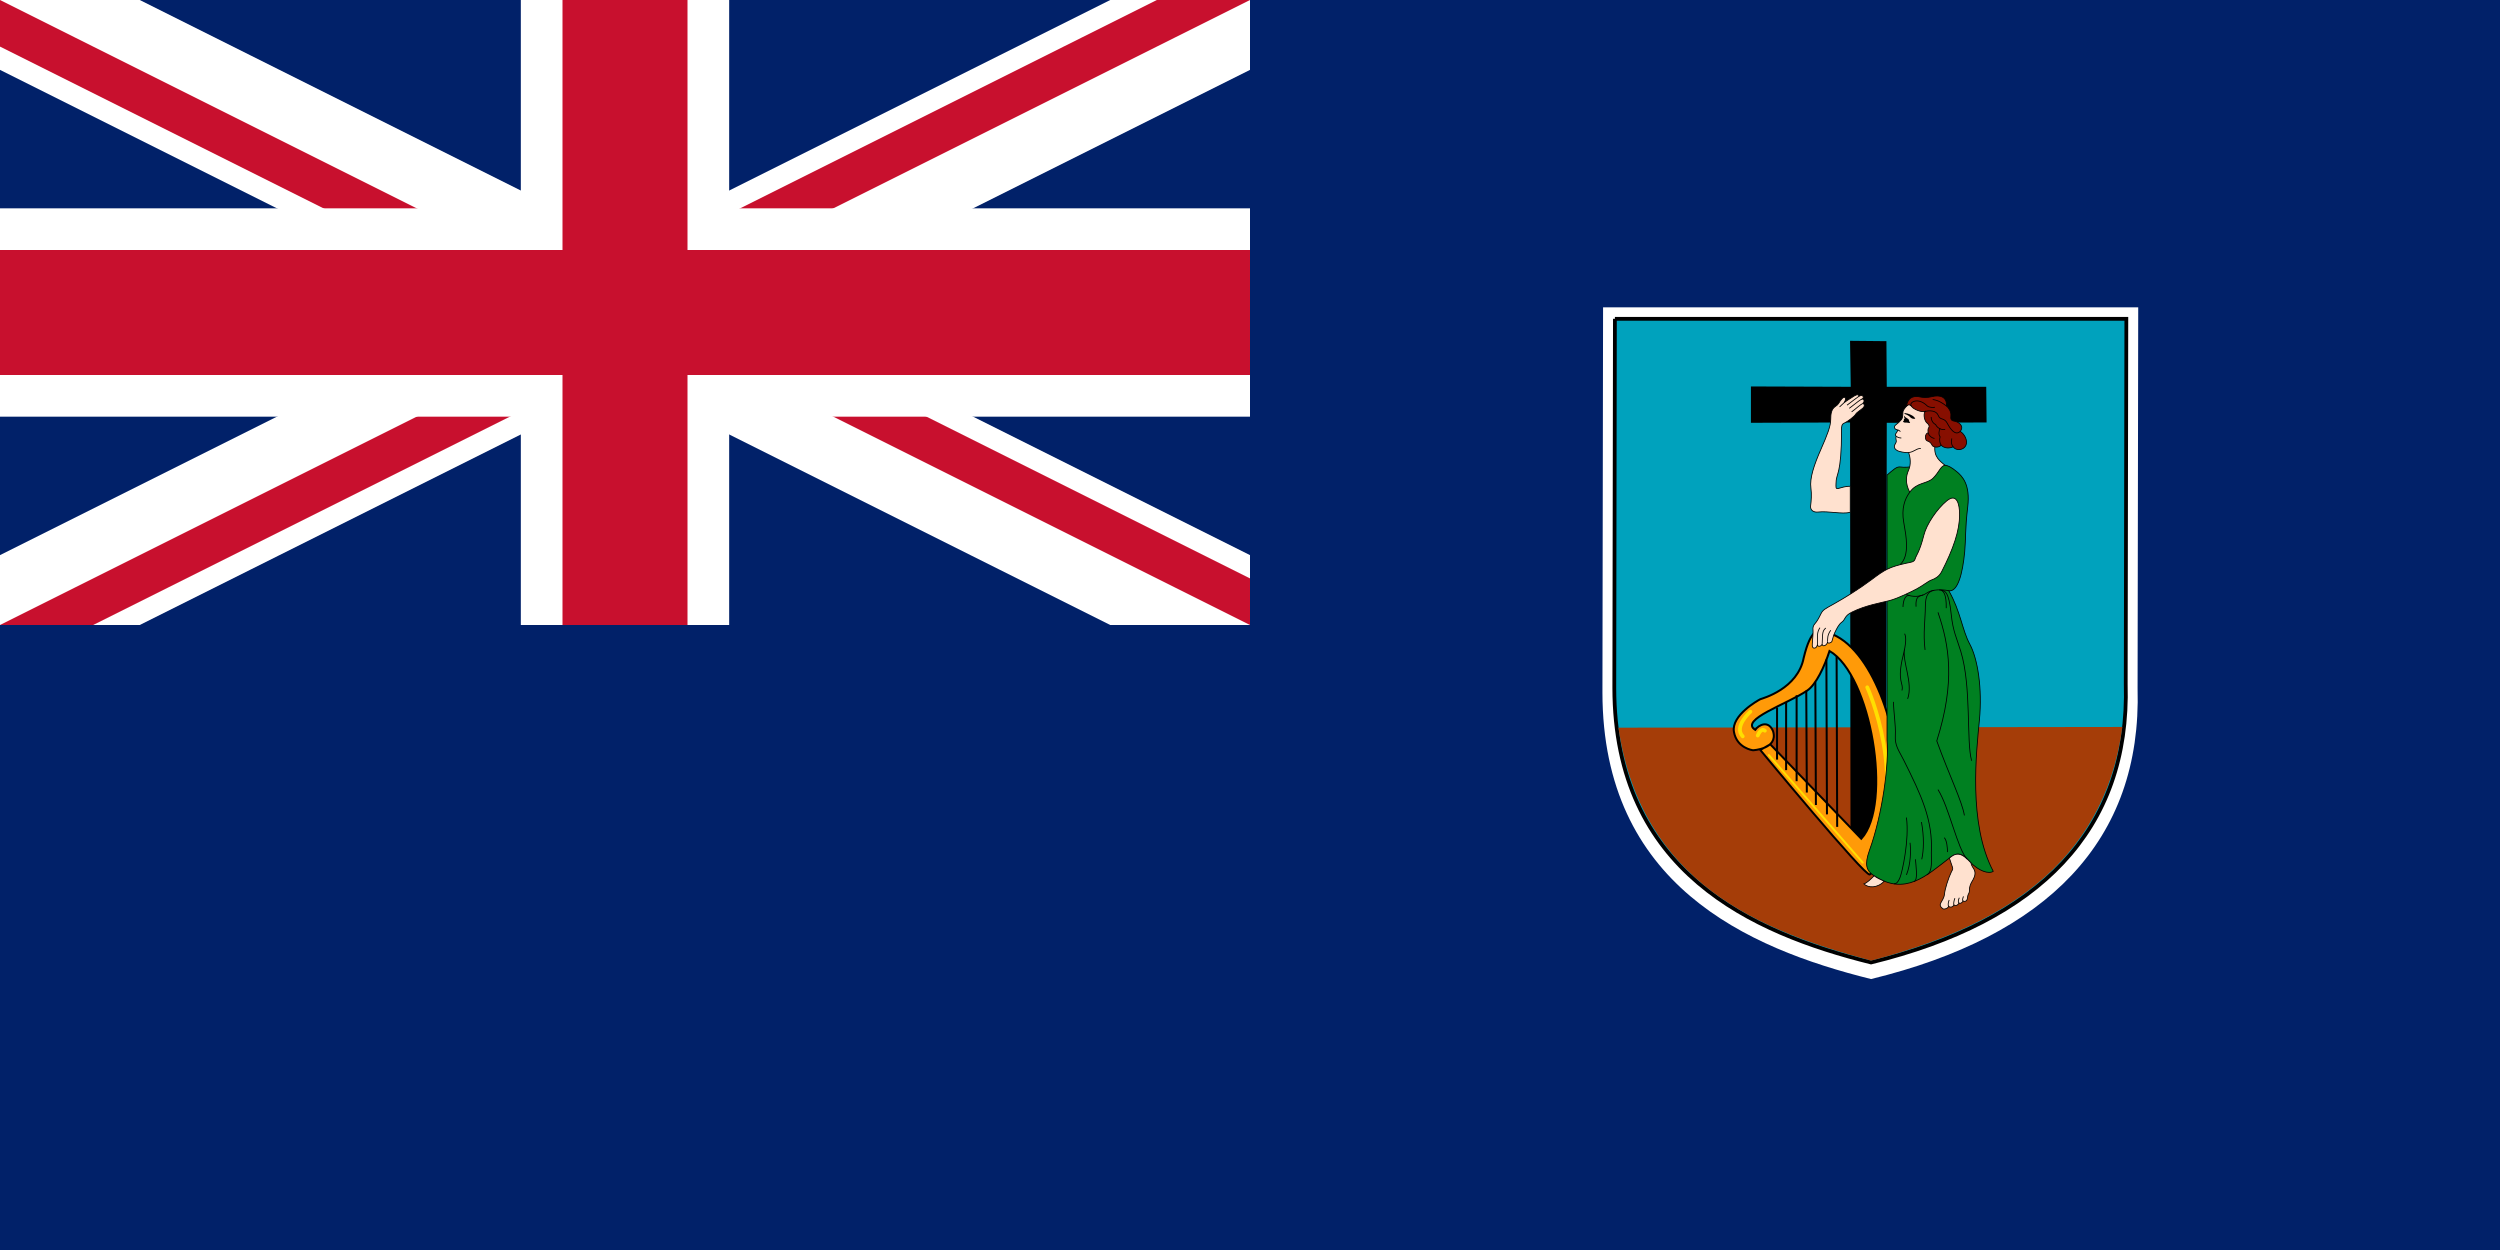
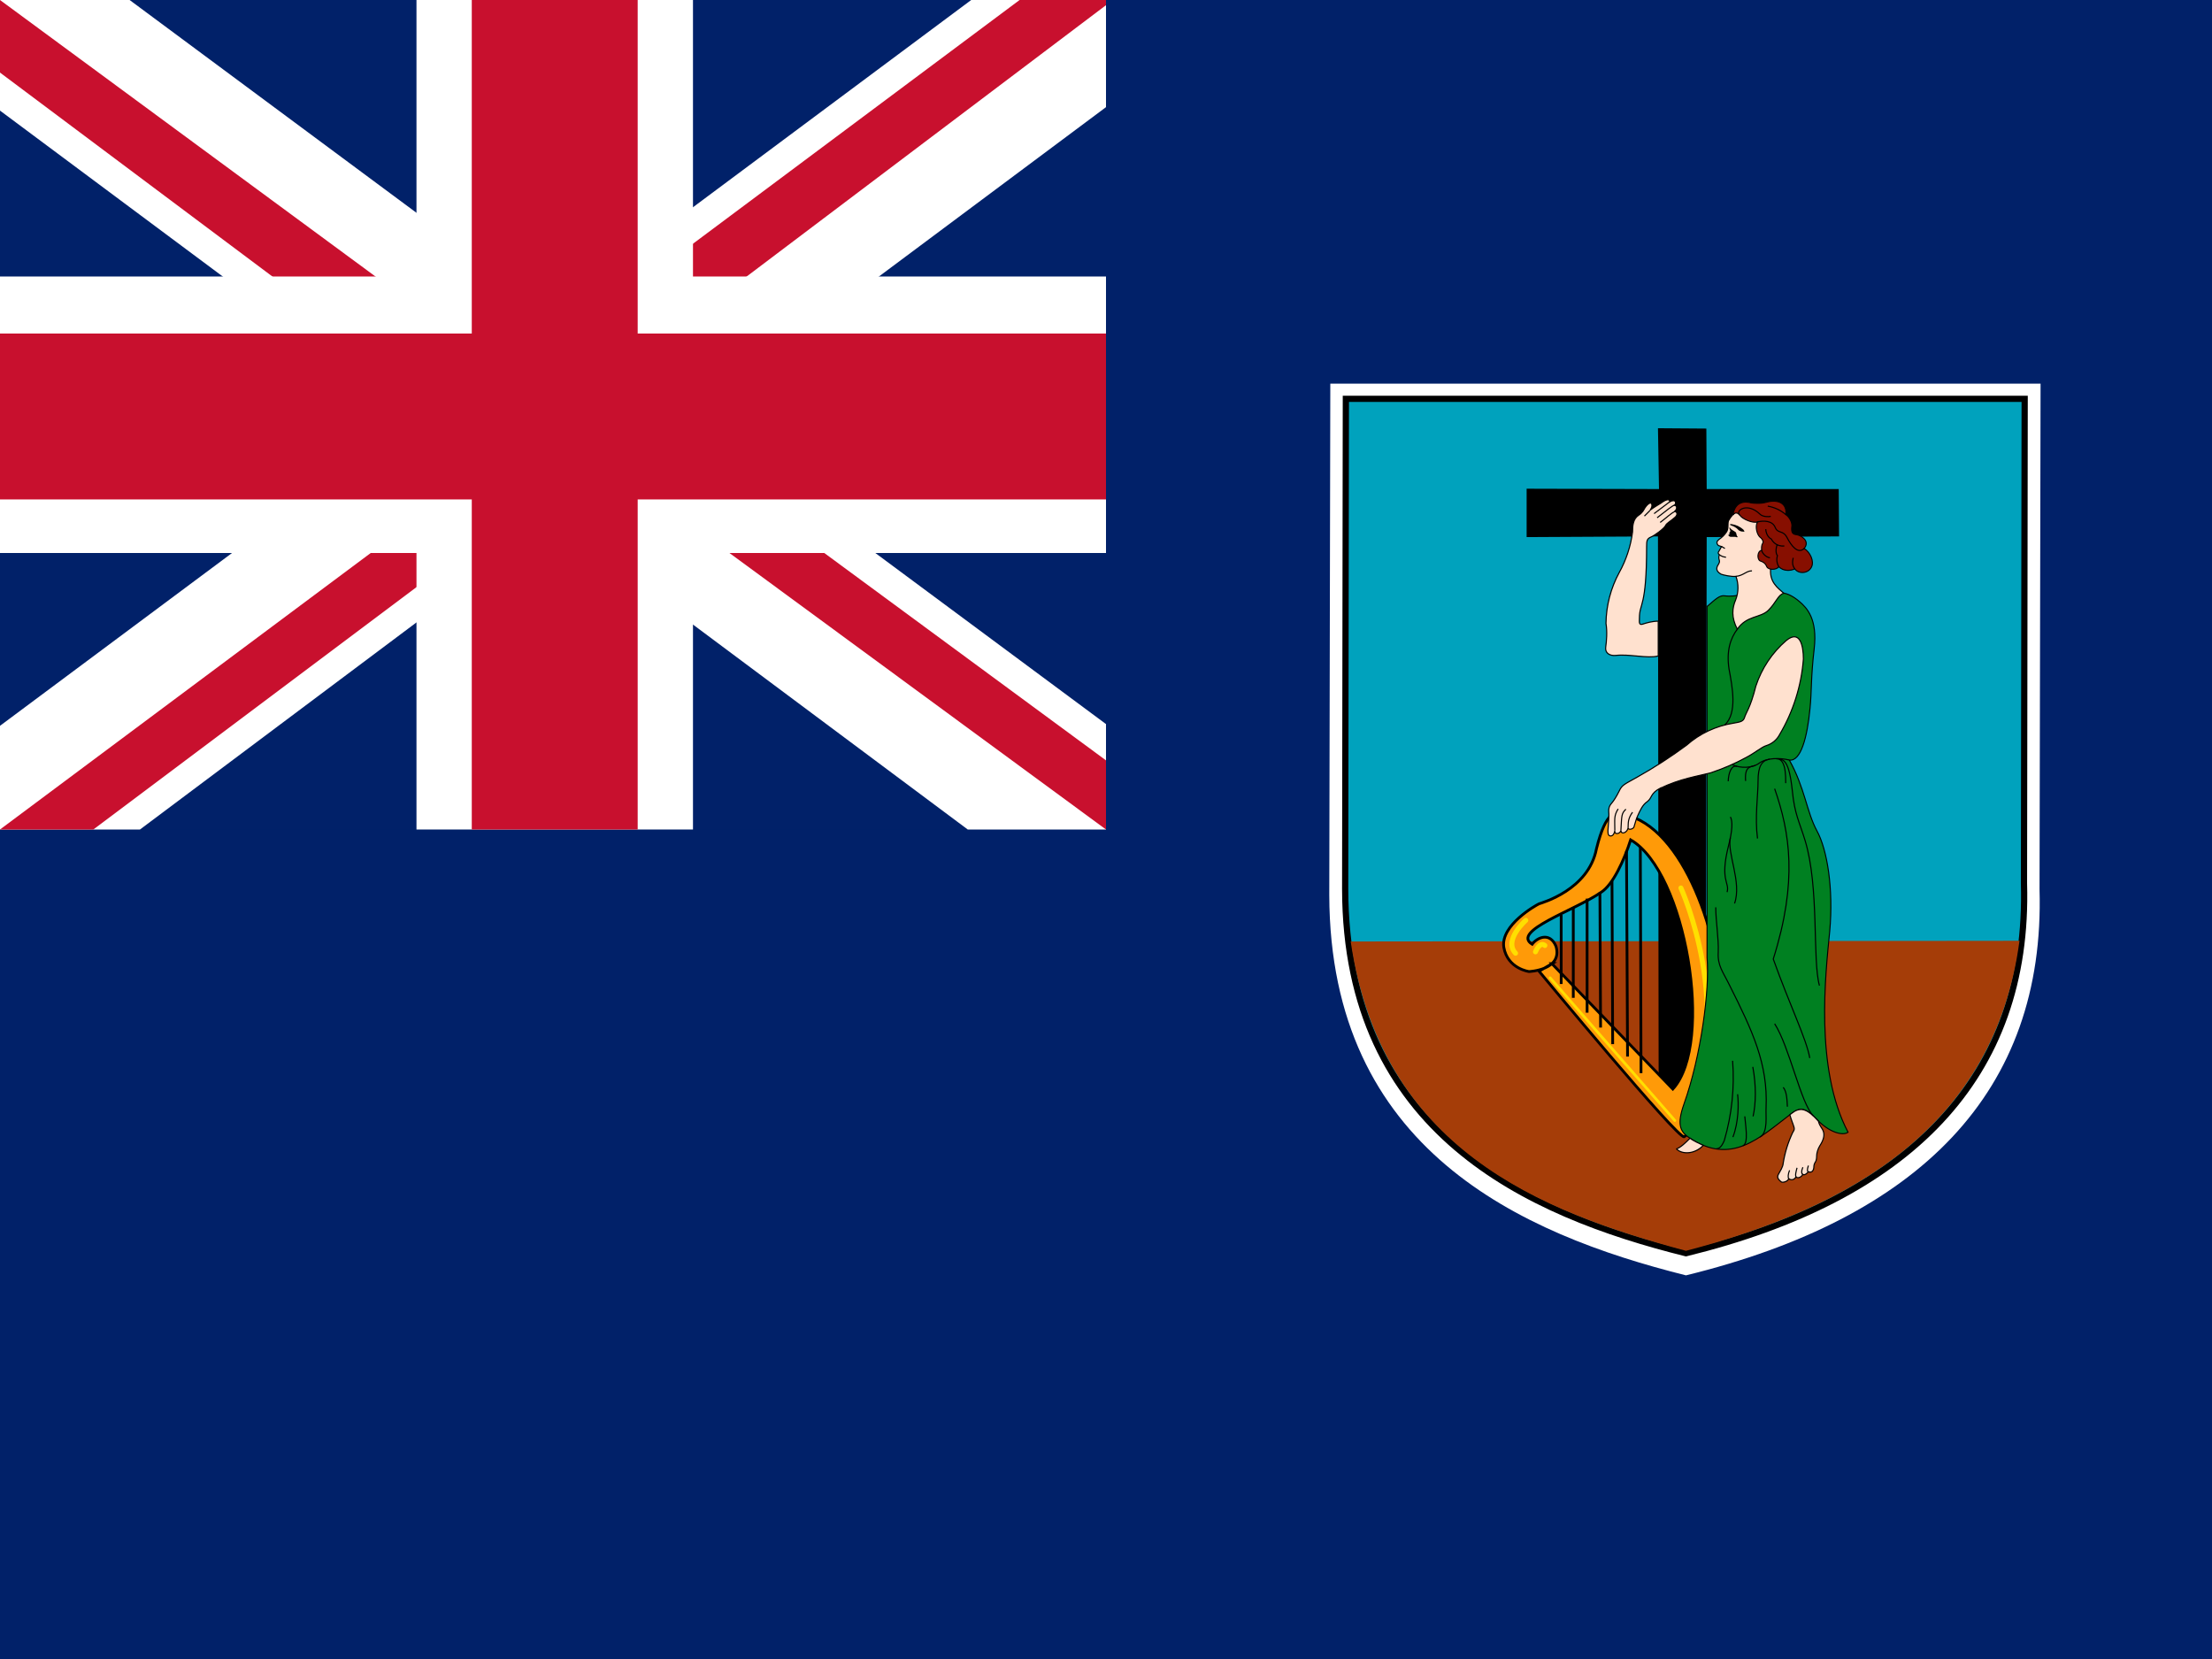
- <svg xmlns="http://www.w3.org/2000/svg" viewBox="0 0 1200 600">
-   <clipPath id="a">
-     <path d="M0 0v150h700v150H600zm600 0H300v350H0v-50z" />
-   </clipPath>
-   <path fill="#012169" d="M0 0h1200v600H0z" />
-   <path d="M0 0l600 300m0-300L0 300" stroke="#fff" stroke-width="60" />
-   <path d="M0 0l600 300m0-300L0 300" stroke="#c8102e" stroke-width="40" clip-path="url(#a)" />
-   <path d="M300 0v350M0 150h700" stroke="#fff" stroke-width="100" />
-   <path d="M300 0v350M0 150h700" stroke="#c8102e" stroke-width="60" />
-   <path d="M0 300h600V0h600v600H0z" fill="#012169" />
-   <path fill="#fff" d="M769.466 147.526h256.879l-.306 182.787c2.137 73.48-43.662 119.076-127.931 139.634-59.834-14.86-128.837-45.596-128.939-137.549l.305-184.872z" />
-   <path fill="#00a2bd" stroke="#000" stroke-width="1.813" d="M775.152 153.036h245.493l-.291 175.155c2.041 70.41-41.728 114.102-122.261 133.802-57.188-14.237-123.132-43.692-123.23-131.805l.292-177.152z" />
-   <path fill="#a53d08" d="M1018.74 348.938c-8.93 67.21-60.692 96.576-120.655 112.162-53.073-14.238-110.174-36.968-121.243-111.824l241.901-.338z" />
-   <path d="M888.365 185.664l-.342-22.075 17.455.17.171 21.905h47.744l.17 17.113-47.914.17-.383 201.816-17.026.107-.217-202.093-47.583.171.01-17.455z" />
-   <g fill="#ff9a08" stroke="#000" stroke-width=".968">
-     <path d="M849.714 357.267l43.703 45.338c15.112-16.61 4.63-78.696-15.247-90.13-2.382 7.351-6.434 16.166-10.74 19.008-9.475 6.457-32.692 14.006-24.932 18.84 1.77-2.45 6.399-4.765 8.577.681 2.587 8.577-9.666 9.122-9.666 9.122s-7.76-.954-9.122-8.85 11.559-15.105 12.662-15.656c1.089-.41 17.971-4.901 20.83-19.879 3.54-14.704 7.216-12.525 7.897-12.798 22.055 2.178 36.487 41.662 37.305 69.436.816 27.774-11.3 46.154-13.48 47.38-2.177 1.225-52.552-59.769-52.552-59.769l4.765-2.723z" fill-rule="evenodd" />
-     <path d="M881.573 315.061l.271 81.825m-5.172-80.328l.271 74.338m-5.581-63.582l.271 59.088m-4.628-54.868l.273 48.879m-4.902-46.7v41.253m-5.038-37.985v32.675m-4.356-30.088v25.05" />
-     <g fill="none" stroke="#ffdf00" stroke-width="1.813" stroke-linecap="round">
-       <path stroke-width=".968" d="M849.033 362.441l45.065 51.6" />
-       <path d="M896.276 329.901s20.424 44.658 1.498 81.417m-54.051-58.272s1.498-3.948 3.404-2.314m-6.943-9.122s-8.169 7.215-3.676 11.845" />
-     </g>
+ <svg xmlns="http://www.w3.org/2000/svg" id="flag-icons-ms" viewBox="0 0 640 480">
+   <path id="rect950" fill="#012169" stroke-width=".7" d="M0 0h640v480H0z" opacity="1" stop-opacity="1" />
+   <path id="path962" fill="#fff" stroke-width=".8" d="M384.9 111h205.5l-.3 146.3c1.7 58.7-34.9 95.2-102.3 111.7-47.9-12-103-36.5-103.2-110l.3-148z" opacity="1" stop-opacity="1" />
+   <path id="path964" fill="#00a2bd" stroke="#000" stroke-width="1.8" d="M389.4 115.4h196.4l-.2 140.2c1.6 56.3-33.4 91.2-97.8 107-45.8-11.4-98.5-35-98.6-105.4l.2-141.8z" opacity="1" stop-opacity="1" />
+   <path id="path966" fill="#a53d08" stroke-width=".8" d="M584.3 272.2c-7.2 53.7-48.6 77.2-96.5 89.7-42.5-11.4-88.2-29.6-97-89.5l193.5-.2z" opacity="1" stop-opacity="1" />
+   <path id="path968" fill="#000" stroke-width=".8" d="m480 141.5-.3-17.6 14 .1.1 17.5H532l.1 13.7-38.3.2-.3 161.4-13.6.1-.2-161.7-38 .2v-14z" opacity="1" stop-opacity="1" />
+   <path id="path970" fill="#ff9a08" fill-rule="evenodd" stroke="#000" stroke-width=".8" d="m449 278.8 35 36.3c12.1-13.3 3.7-63-12.2-72.1-1.9 5.9-5.1 13-8.6 15.2-7.5 5.2-26.1 11.2-19.9 15 1.4-1.9 5.1-3.7 6.9.6 2 6.9-7.8 7.3-7.8 7.3s-6.2-.8-7.3-7c-1-6.4 9.3-12.2 10.2-12.6.8-.3 14.3-4 16.6-15.9 2.9-11.8 5.8-10 6.3-10.2 17.7 1.7 29.2 33.3 29.9 55.5.6 22.2-9 37-10.8 38-1.7.9-42-47.9-42-47.9l3.8-2.2z" opacity="1" stop-opacity="1" />
+   <path id="path972" fill="#ff9a08" stroke="#000" stroke-width=".8" d="m474.6 245 .2 65.5" opacity="1" stop-opacity="1" />
+   <path id="path974" fill="#ff9a08" stroke="#000" stroke-width=".8" d="m470.6 246.3.3 59.4" opacity="1" stop-opacity="1" />
+   <path id="path976" fill="#ff9a08" stroke="#000" stroke-width=".8" d="m466.4 254.9.2 47.2" opacity="1" stop-opacity="1" />
+   <path id="path978" fill="#ff9a08" stroke="#000" stroke-width=".8" d="m462.9 258.2.2 39.1" opacity="1" stop-opacity="1" />
+   <path id="path980" fill="#ff9a08" stroke="#000" stroke-width=".8" d="M459.2 260v33" opacity="1" stop-opacity="1" />
+   <path id="path982" fill="#ff9a08" stroke="#000" stroke-width=".8" d="M455.2 262.6v26.1" opacity="1" stop-opacity="1" />
+   <path id="path984" fill="#ff9a08" stroke="#000" stroke-width=".8" d="M451.7 264.7v20" opacity="1" stop-opacity="1" />
+   <g id="g994" fill="none" stroke="#ffdf00" stroke-linecap="round" stroke-width="1.8" opacity="1" transform="matrix(.8 0 0 .8 -230.7 -7)">
+     <path id="path986" stroke-width="1" d="m849 362.4 45.1 51.6" />
+     <path id="path988" d="M896.3 329.9s20.4 44.7 1.5 81.4" />
+     <path id="path990" d="M843.7 353s1.5-3.9 3.4-2.3" />
+     <path id="path992" d="M840.2 341.6s-8.2 7.2-3.7 11.9" />
  </g>
-   <g stroke="#000" stroke-width=".399">
-     <path fill="#008021" d="M905.779 228.044c3.025-2.595 4.595-4.181 6.468-3.892 1.874.288 4.425.143 6.298-.433 1.88-.578 11.177-1.73 15-.433 1.298.144 3.026.866 5.69 3.1 2.671 2.235 6.564 6.128 5.266 16.942-1.297 10.813-.873 15.439-1.443 21.483-1.006 10.67-3.373 19.456-7.64 18.744 5.767 10.093 6.343 18.744 10.09 25.665 3.753 6.921 6.057 21.051 4.614 36.335-1.437 15.284-5.475 49.6 6.633 72.67-2.02 1.441-6.918 0-11.247-4.615-4.323-4.614-6.222-4.462-9.804-1.73-10.956 8.363-21.216 18.442-36.33 8.363-3.462-2.307-4.557-5.074-2.02-12.112 6.343-17.59 9.425-41.725 8.425-53.06V228.044z" />
-     <path d="M916.171 217.23c.791 2.451 1.222 5.623-.076 8.506-1.297 2.884-1.582 6.345.576 10.526 3.462-4.902 8.367-3.893 11.247-6.776 2.886-2.884 3.462-5.624 5.627-6.2-2.165-1.875-5.481-3.893-4.76-9.373.722-5.479 8.361-9.948 1.443-18.311-4.468-5.399-10.962-3.893-13.772-1.802-1.323.982-2.45 2.378-2.88 3.316-.437.937.108 3.07-.943 4.326a14.172 14.172 0 01-2.595 2.45c-.646.47-1.05 1.152-.36 1.947.278.318.784.386 1.341.579-.323.648-.69 1.295-1.05 1.764-.342.44-.197.86.215 1.218-.545 1.73.506 1.918-.216 3.216-.626 1.122-1.474 2.45.867 3.749.646.36 3.716 1.072 5.336.865zm-28.045 28.693c-4.038 1.01-10.525-.72-15.43-.144-2.165.255-3.893-.865-3.602-3.028.285-2.163.576-5.479.14-8.507-.672-4.718 1.588-11.246 4.759-18.456 3.17-7.209 4.76-11.246 4.76-14.634 0-2.235.215-4.759 2.234-6.056 1.493-.959 1.778-1.89 2.31-2.667 1.221-1.803 2.373-2.235 2.519-1.153.088.643-.146 1.225-.722 2.09 1.298-1.082 3.5-2.344 4-2.704.507-.36 3.07-2.162 3.21-.468 1.012-.505 1.696-.47 1.949.071.272.585.107.83-.4 1.262.722-.144 1.552 1.118.109 2.235.76-.252 1.512 1.01.183 2.163-1.38 1.19-2.956 2.019-3.462 2.956-.506.937-3.93 3.569-5.298 4.145-1.373.577-1.443 1.368-1.443 3.388 0 22.205-2.664 20.4-2.664 25.738 0 1.441-.291 2.739 1.152 2.306 1.443-.432 3.531-1.081 5.696-1.081v12.544zm.861 47.869c6.52-3.258 13.988-4.47 17.88-5.479 3.893-1.01 10.095-4.036 13.12-5.622 3.032-1.587 5.482-3.75 7.21-4.327 1.734-.576 3.67-1.77 4.76-3.892 5.62-10.958 8.651-19.752 8.651-27.395 0-5.047-1.297-10.67-6.202-6.633-4.608 3.795-9.627 11.11-10.956 16.437-2.02 8.074-3.747 9.805-4.184 11.39-.43 1.587-2.063 1.585-4.038 2.02-8.506 1.874-10.525 3.17-16.867 7.93-6.342 4.757-13.266 8.94-17.88 11.534-4.614 2.596-5.475 2.884-6.488 4.974-1.006 2.09-1.943 3.677-2.81 4.615-.867.937-1.114 2.032-.937 3.172.146.937-.291 5.262-.36 6.704-.077 1.442.284 1.803.866 1.874.576.073 1.368-.216 1.659-1.946-.291 1.73 2.088 1.153 2.234-.144-.076 1.874 2.45.793 2.595-.937 0 1.225 1.911.378 2.089-.217.43-1.441.79-3.027 1.367-4.18.842-1.675 1.74-3.843 3.392-5.048 1.874-1.37 1.007-2.883 4.899-4.83zm46.716 118.088c.437 1.586 1.228 3.389 1.513 4.47.29 1.081-.216 1.419-.5 2.019-1.513 3.172-3.14 8.228-3.393 10.958-.139 1.586-1.221 3.1-1.728 4.037-.557 1.034-.341 1.831.937 2.811.614.469 2.595-.144 2.81-1.153.722.72 2.02.433 2.595-.65.652.65 1.734.217 2.456-.864.646.433 1.582-.433 1.943-1.01 1.013.505 2.095-.107 2.127-2.09.006-.398.253-1.081.544-1.55.285-.469.392-1.37.36-2.163-.037-.793.47-2.379 1.153-3.496.683-1.118 1.873-3.1 1.367-4.975-.469-1.746-1.222-1.586-1.874-4.109-1.582-1.658-3.747-3.965-5.98-4.11-2.235-.143-3.533 1.37-4.33 1.875zm-41.02 12.4c2.019 2.018 6.563 2.09 9.734-1.298-1.152-.505-3.677-1.658-4.829-2.595-1.588 1.586-3.392 3.388-4.905 3.893z" fill="#ffe1cf" />
-     <path fill="#870f00" d="M915.089 195.026c.791-5.118 4.418-4.998 6.703-4.47.936.217 3.247.433 5.405-.144 4.278-1.14 7.5.36 7.07 4.47 1.152.865 2.373 2.883 2.158 4.614-.215 1.73.145 2.451 1.734 2.667 1.582.217 4.975 2.163 2.734 4.902 2.165 1.299 3.823 4.614 2.671 6.85-1.152 2.234-4.614 2.595-6.057.576-1.582.72-4.183.865-5.766-.792-1.082 1.296-3.823 1.153-4.329 0-.5-1.154-1.354-1.771-2.373-2.092-1.159-.36-1.228-3.532.5-3.893-.216-.937-.14-2.018.29-2.523s.07-1.441-.936-2.235c-1.013-.793-1.873-3.821-.867-5.479-1.728.577-5.55-1.081-6.342-2.235-.797-1.153-1.873-1.225-2.595-.216z" />
-     <g fill="none">
-       <path d="M916.171 217.23c2.81-.36 3.747-2.09 5.836-1.947m-11.823-5.882c.184.162.418.294.684.44.57.308 1.19.344 1.765.415m-1.614-3.838c.392.135.81.333 1.184.719m5.335-12.111c-1.658-1.586 2.81-4.83 7.5-.216.874.86 3.095.865 3.747.648m-4.759 2.019c2.165-.505 5.405-.505 6.342 1.946.943 2.452 2.816.865 4.33 3.75 1.512 2.883 3.892 6.127 6.195 3.892m-9.152 6.633c-.652-.865-.937-2.74-.506-4.038-.867-1.009-.507-3.1 0-4.109m-5.696 2.163c.076.865 1.228 2.451 3.032 2.74m8.936 4.037c-1.006-1.298-.867-2.45-.646-4.037" />
-       <path d="M926.982 200.145c-.07 1.297.722 3.028 2.089 3.604.29.72 1.734 2.74 4.614 2.452m.582-11.319c-1.582-1.228-3.728-2.74-6.563-3.115m-11.033 44.495c-2.45 3.317-4.038 7.93-2.88 14.419 1.152 6.488 3.026 16.004-1.734 20.33m23.361 12.544c-3.317-.72-8.076-.72-10.671 1.154s-6.924 2.018-9.804.576" />
-       <path d="M928.425 283.339c-2.886.504-4.253 2.523-4.253 7.858 0 5.335-1.152 13.12-.146 20.762m-.867-26.385c-1.873.504-3.817.576-3.456 5.623m-6.272.144c.07-3.1 1.152-5.984 3.171-5.48m17.589 6.057c.146-6.849-1.367-8.795-3.386-8.723 2.74.072 4.608.407 5.766 11.607.867 8.362 2.614 11.323 4.614 17.88 5.19 17.013 2.595 43.254 5.19 52.482m-16.147-71.228c5.475 15.861 8.36 33.451-.576 61.711 6.05 16.726 12.108 28.837 13.26 35.759m-29.988-59.982c1.006-3.604-2.595-4.037.576-16.725 1.373-5.496 1.589-8.795.721-10.526m.001 7.499c-1.298 5.624 4.184 16.149 1.443 23.79m-6.779 1.442c0 4.902 1.152 11.246.867 16.149-.291 4.902 1.709 7.174 4.038 11.823 8.361 16.726 14.051 28.659 13.26 44.41-.14 2.883.867 8.939-2.158 10.668m-15.792 4.254c.867.072 1.804-.36 2.886-2.956s4.545-18.167 3.101-28.837m1.729 12.112c.43 3.316.43 10.093-1.728 15.428m7.209-25.377c1.297 7.065 1.152 13.41.146 17.879m-3.032-.001c.146 2.884 1.443 10.093-.722 10.67m11.538-44.12c5.33 8.363 9.513 28.982 13.981 33.306m-9.367-3.316c-.146-2.307-.291-5.479-1.589-6.921m-56.013-94.008c.07-1.587-.215-3.1 1.513-5.551m-4.108 6.488c.215-5.551.14-6.056 1.728-7.57m-3.962 7.714c.07-3.965-.437-5.335 1.152-7.858m18.741-111.094c-.614.396-4.215 3.135-5.728 4.29m7.278-2.957c-.684.108-2.665 1.73-6.196 4.47m6.304-2.235c-1.114.504-3.24 2.56-5.19 3.93m-3.677-4.326c-.538.396-1.582 1.55-2.089 1.946m52.337 239.708c-.323-.36-.323-1.623.253-3.028m2.341 2.379c-.392-.396 0-2.127.399-3.244m2.057 2.379c-.468-.216-.614-1.226.07-2.596m1.873 1.586c-.323-.108-.468-.649.108-2.234" />
-     </g>
-     <path d="M913.969 199.567c1.044 1.37 2.127 1.225 2.317 2.108.19.884.329.946.531 1.209.203.26-.494.208-.835.067-.336-.14-1.184-.126-1.703-.119-.513.008-1.126-.599-.74-.67.38-.07.329-.19.272-.46-.057-.268.215-.693.373-.77.165-.078.05-.064-.095-.424-.152-.36-.341-1.236-.12-.941zm.633-1.254c1.17.137 3.19.77 4.285 1.982.86.953.158.7-.279.736-.436.036-1.29-.273-1.721-.815-.424-.541-1.696-1.227-2.374-1.406-.411-.106-.797-.601.089-.497z" stroke="none" />
+   <path id="path998" fill="#008021" stroke="#000" stroke-width=".3" d="M494 175.4c2.3-2 3.6-3.3 5.1-3 1.5.2 3.5 0 5-.4a31 31 0 0 1 12-.4c1 .2 2.5.7 4.6 2.5 2.1 1.8 5.2 5 4.2 13.6s-.7 12.3-1.2 17.2c-.8 8.5-2.7 15.5-6 15 4.5 8 5 15 8 20.5s4.8 16.8 3.7 29c-1.2 12.3-4.4 39.7 5.3 58.2-1.6 1.1-5.5 0-9-3.7s-5-3.6-7.8-1.4c-8.8 6.7-17 14.8-29.1 6.7-2.8-1.8-3.6-4-1.6-9.7 5-14 7.5-33.4 6.7-42.4V175.4z" opacity="1" stop-opacity="1" />
+   <g id="g1010" fill="#ffe1cf" stroke="#000" stroke-width=".4" opacity="1" transform="matrix(.8 0 0 .8 -230.7 -7)">
+     <path id="path1000" d="M916.2 217.2a12 12 0 0 1-.1 8.5c-1.3 3-1.6 6.4.6 10.6 3.4-5 8.3-4 11.2-6.8 2.9-2.9 3.5-5.6 5.6-6.2-2.1-1.9-5.4-4-4.7-9.4.7-5.5 8.3-10 1.4-18.3a10 10 0 0 0-16.7 1.5c-.4 1 .2 3-.9 4.3-.7 1-1.6 1.8-2.6 2.5-.6.5-1 1.1-.3 2 .3.3.8.3 1.3.5l-1 1.8c-.4.4-.2.8.2 1.2-.6 1.7.5 2-.2 3.2-.7 1.1-1.5 2.5.8 3.8.7.3 3.8 1 5.4.8z" />
+     <path id="path1002" d="M888.1 246c-4 1-10.5-.8-15.4-.2-2.2.2-3.9-.9-3.6-3 .3-2.2.6-5.5.1-8.6a39.5 39.5 0 0 1 4.8-18.4 41.2 41.2 0 0 0 4.8-14.6c0-2.3.2-4.8 2.2-6.1 1.5-1 1.8-1.9 2.3-2.7 1.2-1.8 2.4-2.2 2.5-1.1.1.6-.1 1.2-.7 2 1.3-1 3.5-2.3 4-2.6.5-.4 3-2.2 3.2-.5 1-.5 1.7-.5 2 0 .2.7 0 .9-.4 1.3.7-.1 1.5 1.1 0 2.3.8-.3 1.6 1 .2 2.1-1.3 1.2-3 2-3.4 3-.5 1-4 3.6-5.3 4.1-1.4.6-1.5 1.4-1.5 3.4 0 22.2-2.6 20.4-2.6 25.8 0 1.4-.3 2.7 1.1 2.3 1.5-.5 3.6-1.1 5.7-1.1v12.5z" />
+     <path id="path1004" d="M889 293.8c6.5-3.3 14-4.5 17.9-5.5a78 78 0 0 0 13-5.6c3.1-1.6 5.6-3.8 7.3-4.3a8.1 8.1 0 0 0 4.8-4 63 63 0 0 0 8.6-27.3c0-5-1.3-10.7-6.2-6.7a37 37 0 0 0-11 16.5c-2 8-3.7 9.8-4.1 11.4-.5 1.6-2.1 1.6-4 2a33.4 33.4 0 0 0-17 8 170 170 0 0 1-17.8 11.5c-4.6 2.6-5.5 2.8-6.5 5-1 2-2 3.6-2.8 4.5-.9 1-1.1 2-1 3.2.2 1-.2 5.3-.3 6.7 0 1.5.3 1.8.9 1.9.5 0 1.3-.2 1.6-2-.3 1.8 2.1 1.2 2.2-.1 0 1.9 2.5.8 2.6-1 0 1.3 2 .4 2.1-.1.5-1.5.8-3 1.4-4.2.8-1.7 1.7-3.9 3.4-5 1.9-1.4 1-3 4.9-5z" />
+     <path id="path1006" d="M935.7 411.9c.4 1.6 1.2 3.4 1.5 4.5.3 1-.2 1.4-.5 2a41 41 0 0 0-3.4 11c-.1 1.5-1.2 3-1.7 4-.6 1-.3 1.8 1 2.8.5.4 2.5-.2 2.7-1.2.8.7 2 .5 2.6-.6.7.6 1.8.2 2.5-.9.6.4 1.6-.4 2-1 1 .5 2-.1 2-2 0-.5.3-1.2.6-1.6.3-.5.4-1.4.4-2.2 0-.8.4-2.4 1.1-3.5.7-1.1 1.9-3.1 1.4-5-.5-1.7-1.2-1.6-1.9-4-1.6-1.7-3.7-4-6-4.2-2.2-.1-3.5 1.4-4.3 1.9z" />
+     <path id="path1008" d="M894.7 424.3c2 2 6.5 2 9.7-1.3-1.1-.5-3.7-1.7-4.8-2.6-1.6 1.6-3.4 3.4-5 3.9z" />
  </g>
+   <path id="path1012" fill="#870f00" stroke="#000" stroke-width=".3" d="M501.4 149c.6-4 3.5-4 5.3-3.5.8.1 2.6.3 4.4-.2 3.4-.9 6 .3 5.6 3.6 1 .7 2 2.3 1.7 3.7-.1 1.4.2 2 1.4 2.1 1.3.2 4 1.8 2.2 4 1.7 1 3 3.7 2.1 5.4-.9 1.8-3.6 2.1-4.8.5-1.3.6-3.3.7-4.6-.6-.9 1-3 .9-3.5 0-.4-1-1-1.4-1.9-1.7-.9-.3-1-2.8.4-3.1-.1-.8 0-1.6.3-2 .3-.4 0-1.2-.8-1.8-.8-.7-1.5-3-.7-4.4-1.4.5-4.4-.9-5-1.8-.7-1-1.6-1-2.1-.2z" opacity="1" stop-opacity="1" />
+   <g id="g1088" fill="none" stroke="#000" stroke-width=".4" opacity="1" transform="matrix(.8 0 0 .8 -230.7 -7)">
+     <path id="path1014" d="M916.2 217.2c2.8-.3 3.7-2 5.8-2" />
+     <path id="path1016" d="m910.2 209.4.7.4c.5.3 1.2.4 1.7.5" />
+     <path id="path1018" d="m911 206.4 1.2.7" />
+     <path id="path1020" d="M917.5 195c-1.6-1.6 2.8-4.8 7.5-.2 1 .9 3.1.9 3.8.7" />
+     <path id="path1022" d="M924 197.5c2.2-.5 5.4-.5 6.4 2 1 2.4 2.8.8 4.3 3.7 1.5 2.9 3.9 6.1 6.2 3.9" />
+     <path id="path1024" d="M931.7 213.7a5 5 0 0 1-.5-4c-.8-1-.5-3.1 0-4.1" />
+     <path id="path1026" d="M925.5 207.7c.1.9 1.3 2.5 3 2.8" />
+     <path id="path1028" d="M937.5 214.5c-1-1.3-.9-2.5-.6-4" />
+     <path id="path1030" d="M927 200.1c0 1.3.7 3 2 3.6.4.8 1.8 2.8 4.7 2.5" />
+     <path id="path1032" d="M934.3 194.9a13.6 13.6 0 0 0-6.6-3.1" />
+     <path id="path1034" d="M916.7 236.3c-2.5 3.3-4 7.9-3 14.4 1.2 6.5 3.1 16-1.6 20.3" />
+     <path id="path1036" d="M935.4 283.6c-3.3-.8-8-.8-10.7 1.1-2.5 1.9-6.9 2-9.8.6" />
+     <path id="path1038" d="M928.4 283.3c-2.9.5-4.2 2.6-4.2 7.9 0 5.3-1.2 13.1-.2 20.8" />
+     <path id="path1040" d="M923.2 285.6c-2 .5-3.9.5-3.5 5.6" />
+     <path id="path1042" d="M913.4 291.3c.1-3 1.2-6 3.2-5.4" />
+     <path id="path1044" d="M934.2 292c.1-7-1.4-8.9-3.4-8.8 2.7 0 4.6.4 5.8 11.6.8 8.4 2.6 11.3 4.6 17.9 5.2 17 2.6 43.2 5.2 52.5" />
+     <path id="path1046" d="M930.2 294c5.5 15.8 8.4 33.4-.5 61.6 6 16.8 12 28.9 13.2 35.8" />
+     <path id="path1048" d="M913 331.4c1-3.6-2.7-4 .5-16.7 1.4-5.5 1.6-8.8.7-10.5" />
+     <path id="path1050" d="M914.2 311.7c-1.3 5.6 4.2 16.1 1.5 23.8" />
+     <path id="path1052" d="M908.9 336.9c0 5 1.1 11.3.9 16.2-.3 4.9 1.7 7.1 4 11.8 8.4 16.7 14 28.6 13.3 44.4-.2 2.9.8 9-2.2 10.7" />
+     <path id="path1054" d="M909.1 424.2c.9 0 1.8-.4 2.9-3a81 81 0 0 0 3-28.8" />
+     <path id="path1056" d="M916.8 404.5c.4 3.3.4 10.1-1.7 15.5" />
+     <path id="path1058" d="M922.3 394.6c1.3 7 1.1 13.4.1 17.9" />
+     <path id="path1060" d="M919.4 412.5c.2 2.8 1.5 10-.7 10.6" />
+     <path id="path1062" d="M930.2 379c5.4 8.4 9.5 29 14 33.3" />
+     <path id="path1064" d="M934.8 409c-.1-2.3-.2-5.5-1.5-7" />
+     <path id="path1066" d="M877.2 308c.1-1.5-.2-3 1.6-5.5" />
+     <path id="path1068" d="M874.6 309c.3-5.5.2-6 1.8-7.6" />
+     <path id="path1070" d="M872.4 309.1c0-4-.4-5.3 1.2-7.8" />
+     <path id="path1072" d="m892.3 190.2-5.7 4.3" />
+     <path id="path1074" d="M893.9 191.5c-.7.1-2.7 1.8-6.2 4.5" />
+     <path id="path1076" d="M894 193.8c-1.2.5-3.3 2.5-5.2 3.9" />
+     <path id="path1078" d="m885.1 193.4-2 2" />
+     <path id="path1080" d="M935.3 435c-.3-.3-.3-1.6.3-3" />
+     <path id="path1082" d="M938 434.4c-.5-.4 0-2.2.3-3.3" />
+     <path id="path1084" d="M940.4 433.5c-.5-.2-.6-1.2 0-2.6" />
+     <path id="path1086" d="M942.3 432.5c-.3-.1-.4-.7.1-2.2" />
+   </g>
+   <g id="g1094" fill="#000" stroke="none" stroke-width=".4" opacity="1" transform="matrix(.8 0 0 .8 -230.7 -7)">
+     <path id="path1090" d="M914 199.6c1 1.3 2.1 1.2 2.3 2 .2 1 .3 1 .5 1.3.2.2-.5.2-.8 0h-1.7c-.5 0-1.1-.7-.8-.7.4-.1.4-.2.3-.5 0-.3.2-.7.4-.8l-.1-.4c-.2-.4-.4-1.2-.1-1z" />
+     <path id="path1092" d="M914.6 198.3a8 8 0 0 1 4.3 2c.8 1 .1.7-.3.7s-1.3-.2-1.7-.8a5.8 5.8 0 0 0-2.4-1.4c-.4-.1-.8-.6.1-.5z" />
+   </g>
+   <path id="path1746" fill="#012169" stroke-width=".5" d="M0 0h320v240H0z" opacity="1" stop-opacity="1" />
+   <path id="path1748" fill="#FFF" stroke-width=".5" d="m37.5 0 122 90.5L281 0h39v31l-120 89.5 120 89V240h-40l-120-89.5L40.5 240H0v-30l119.5-89L0 32V0z" opacity="1" stop-opacity="1" />
+   <path id="path1750" fill="#C8102E" stroke-width=".5" d="M212 140.5 320 220v20l-135.5-99.5zm-92 10 3 17.5-96 72H0zM320 0v1.5l-124.5 94 1-22L295 0zM0 0l119.5 88h-30L0 21z" opacity="1" stop-opacity="1" />
+   <path id="path1752" fill="#FFF" stroke-width=".5" d="M120.5 0v240h80V0zM0 80v80h320V80z" opacity="1" stop-opacity="1" />
+   <path id="path1754" fill="#C8102E" stroke-width=".5" d="M0 96.5v48h320v-48zM136.5 0v240h48V0z" opacity="1" stop-opacity="1" />
</svg>
